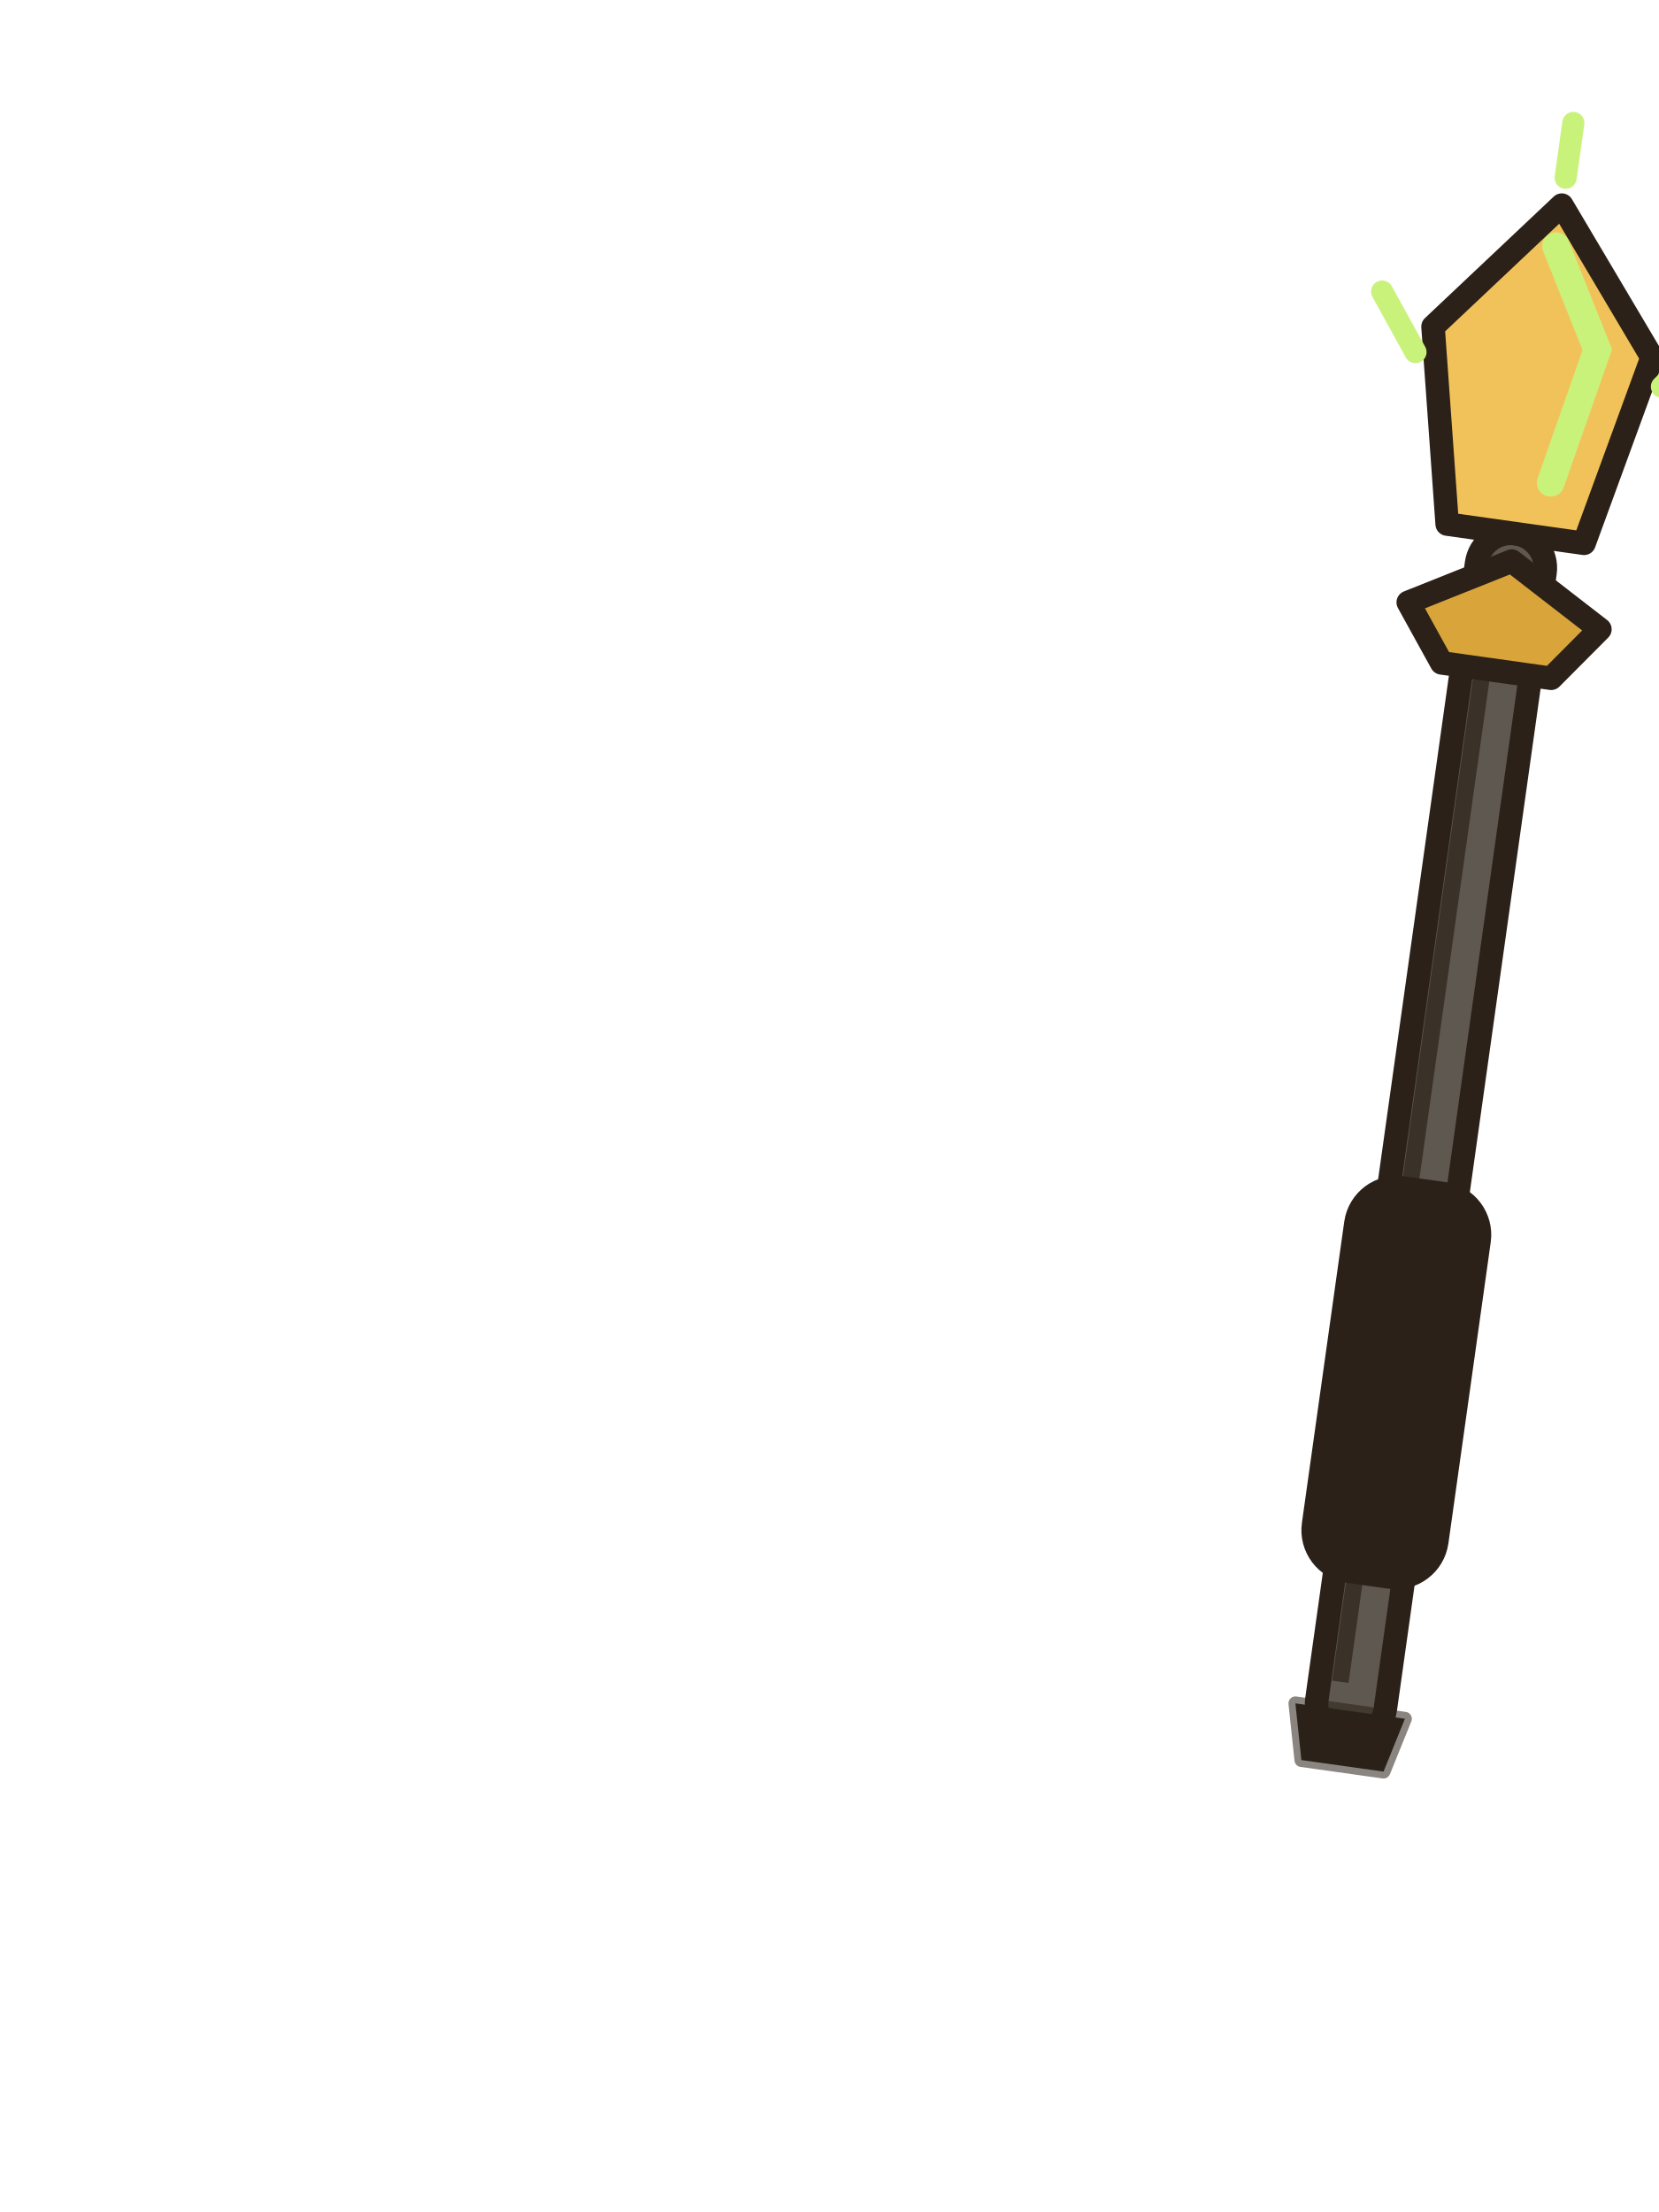
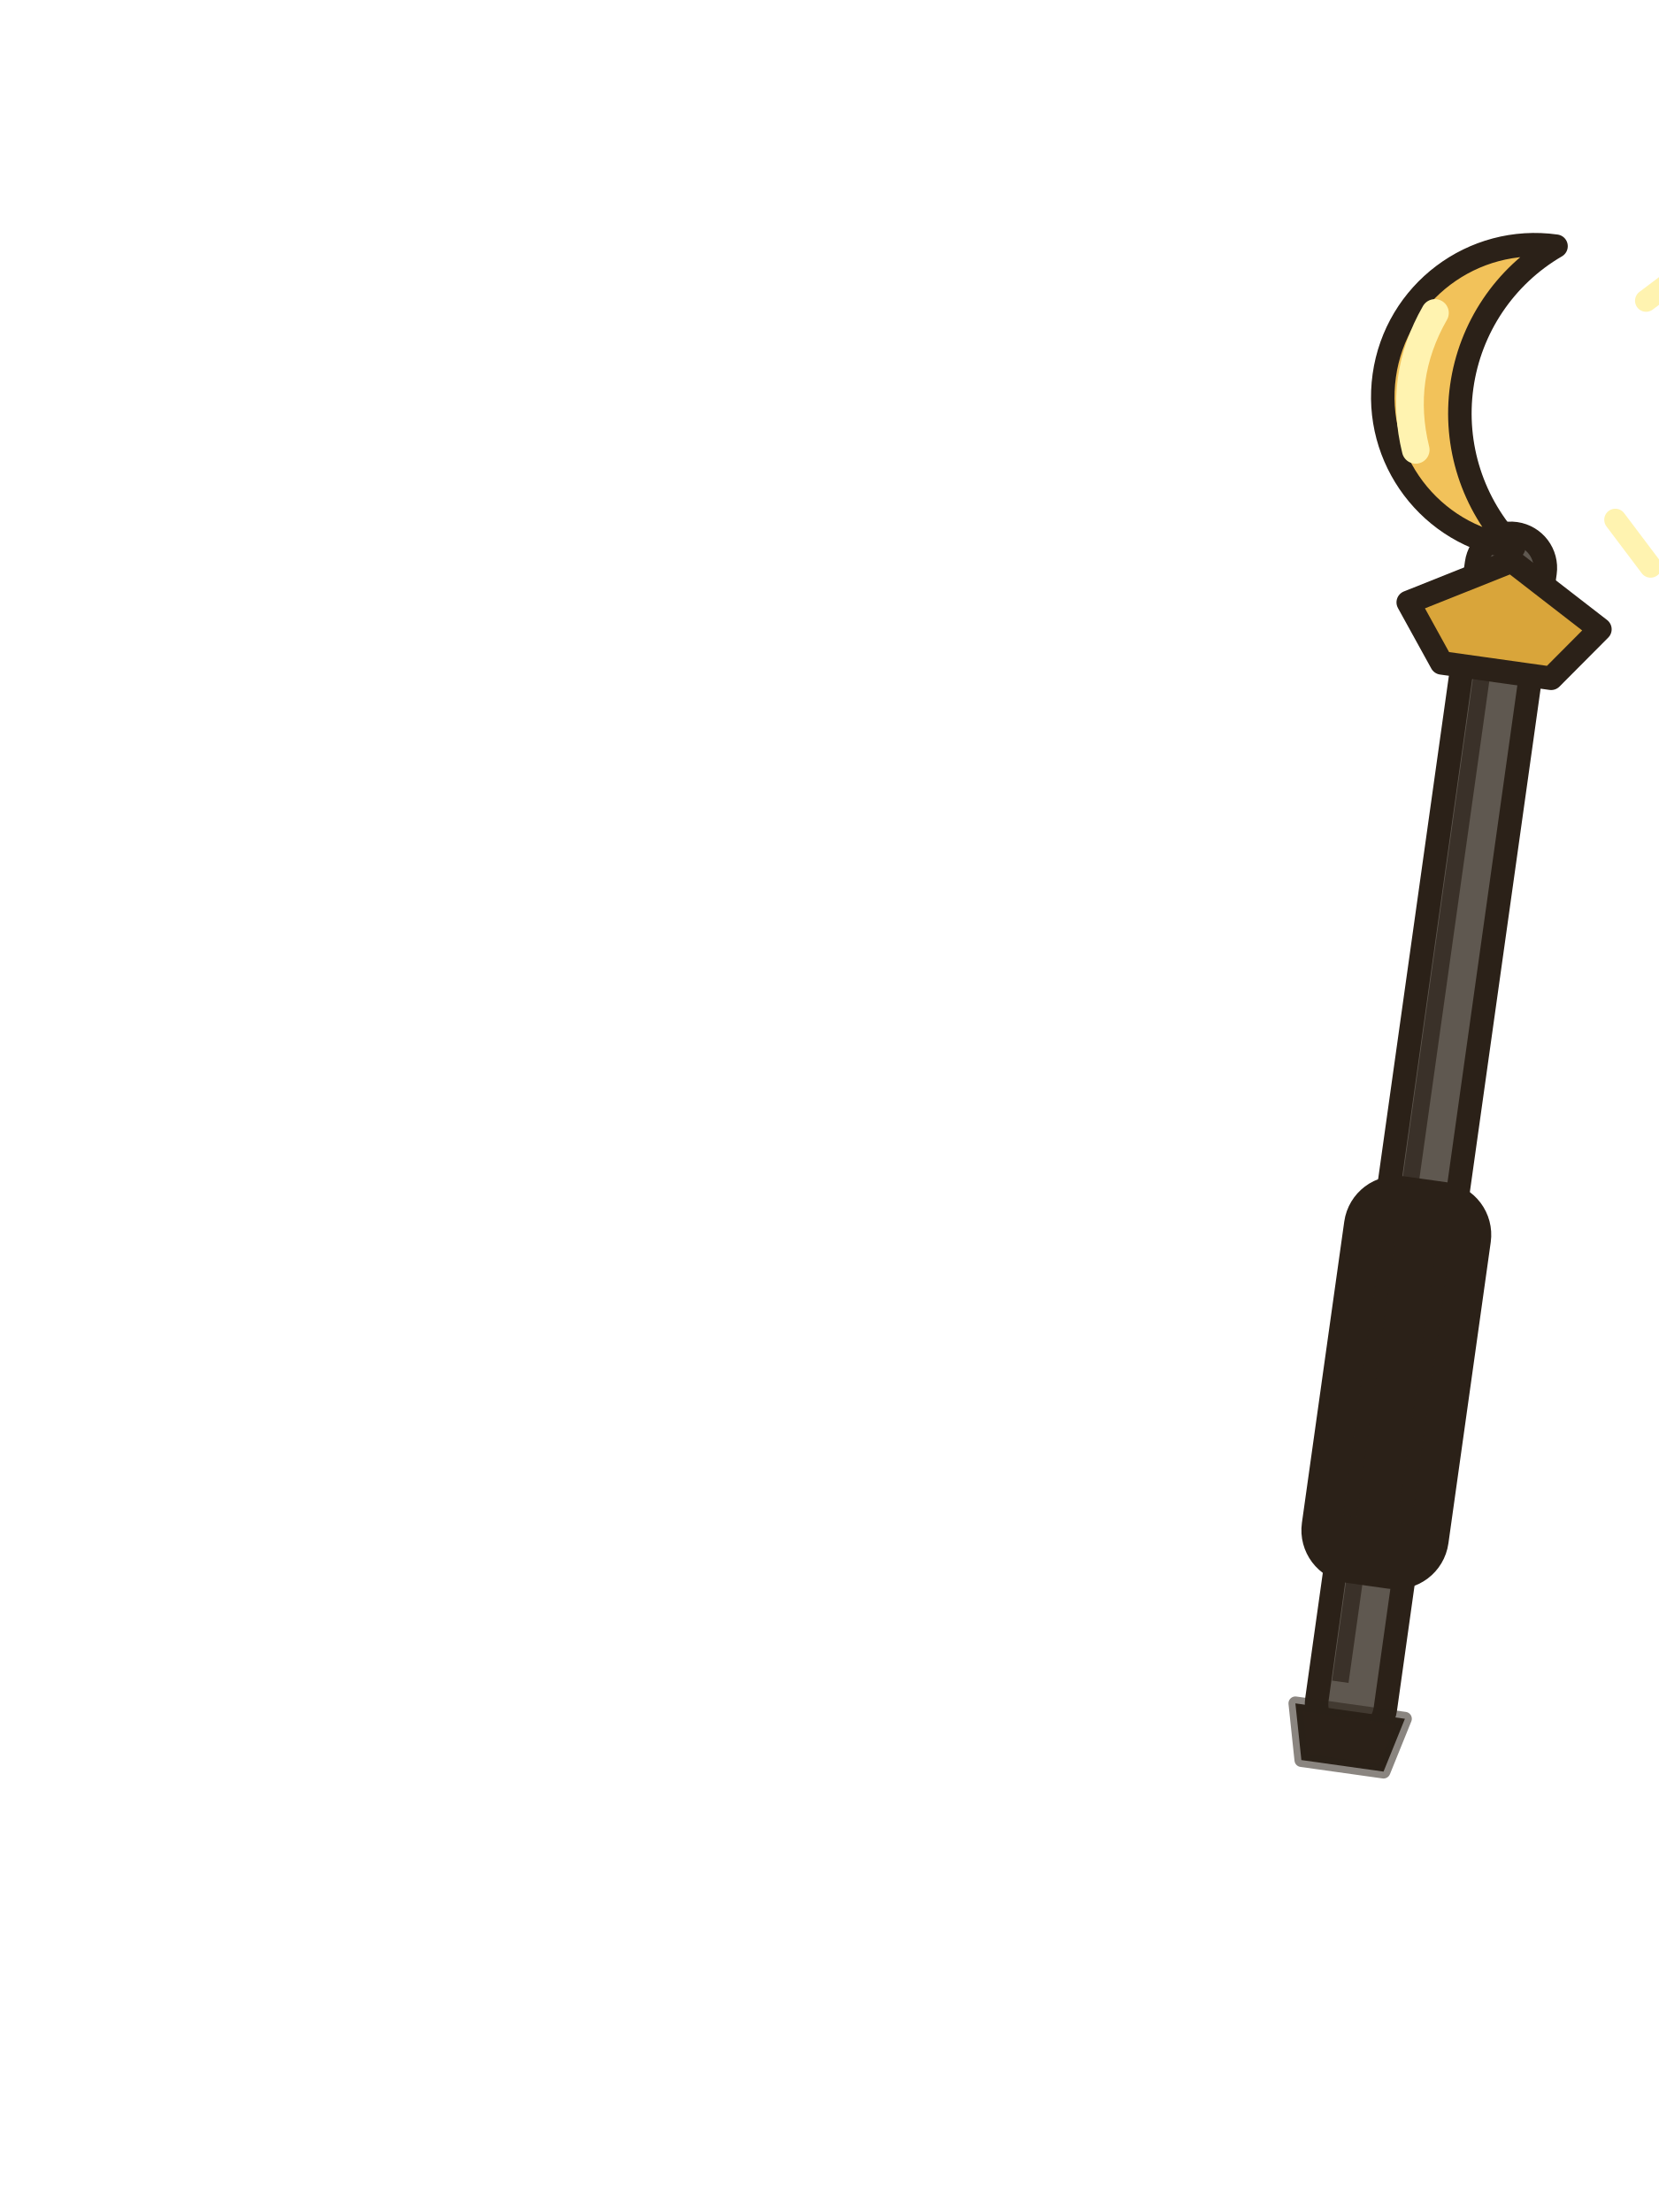
<svg xmlns="http://www.w3.org/2000/svg" width="120" height="160" viewBox="0 0 120 160">
  <g transform="rotate(8 101 100)">
    <rect x="98.5" y="38" width="5" height="88" rx="2.5" fill="#5f5850" stroke="#2b2118" stroke-width="1.7" stroke-linejoin="round" stroke-linecap="round" />
    <path d="M100,42 v80" stroke="#2b2118" stroke-width="1.2" opacity=".7" />
    <path d="M97,124 h8 l-1,4 h-6z" fill="#2b2118" stroke="#2b2118" stroke-width="1" stroke-opacity=".55" stroke-linejoin="round" stroke-linecap="round" />
    <rect x="96.5" y="86" width="9" height="28" rx="3" fill="#2b2118" stroke="#2b2118" stroke-width="1.7" stroke-linejoin="round" stroke-linecap="round" />
    <path d="M99,90 v20 M103,90 v20" stroke="#2b2118" stroke-width="1" opacity=".45" />
    <path d="M94,44 l7,-4 l7,4 l-3,4 h-8z" fill="#d9a53a" stroke="#2b2118" stroke-width="1.7" stroke-linejoin="round" stroke-linecap="round" />
-     <path d="M101,14 l8,10 l-3,14 h-10 l-3,-14z" fill="#f2c25a" stroke="#2b2118" stroke-width="1.7" stroke-linejoin="round" stroke-linecap="round" />
-     <path d="M101,17 l4,7 l-2,10" fill="none" stroke="#c9f27a" stroke-width="2" stroke-linecap="round" />
-     <path d="M92,26 l-3,-4 M110,26 l3,-4 M101,12 v-4" stroke="#c9f27a" stroke-width="1.6" stroke-linecap="round" />
+     <path d="M101,17 A11,11 0 0 0 101,39 A14,14 0 0 1 101,17z" fill="#f2c25a" stroke="#2b2118" stroke-width="1.7" stroke-linejoin="round" stroke-linecap="round" />
+     <path d="M93,23 q-2,5 0,10" fill="none" stroke="#fff3b0" stroke-width="2" stroke-linecap="round" />
+     <path d="M108,20 l3,-3 M108,36 l3,3 M112,28 h4" stroke="#fff3b0" stroke-width="1.6" stroke-linecap="round" />
  </g>
</svg>
